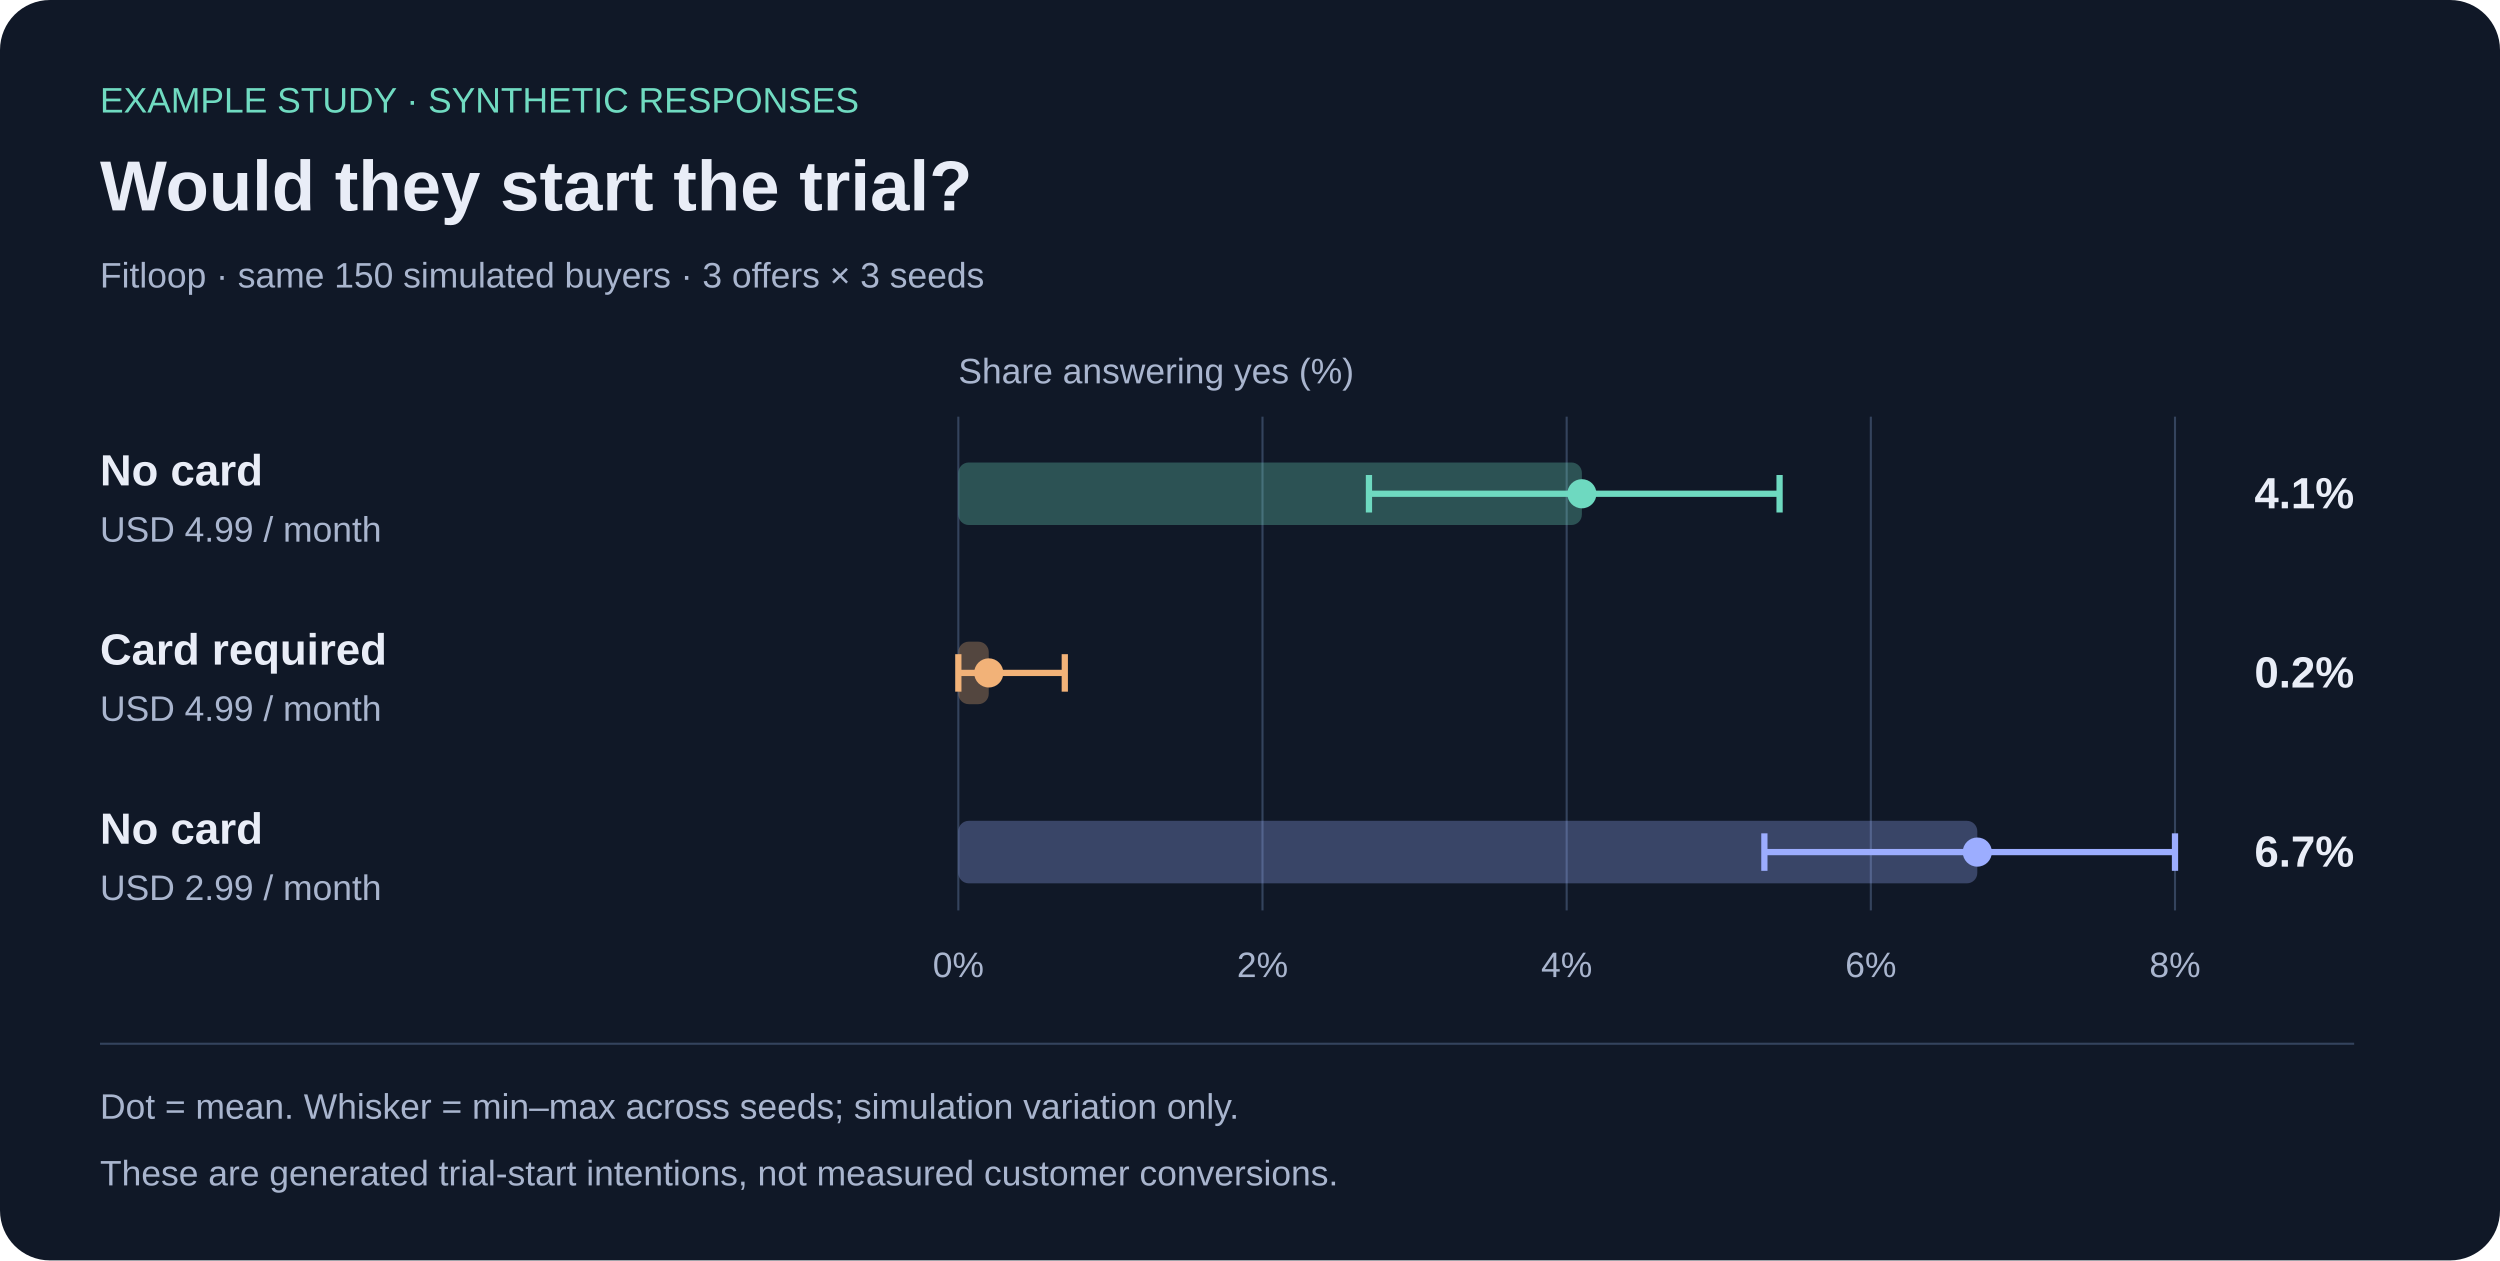
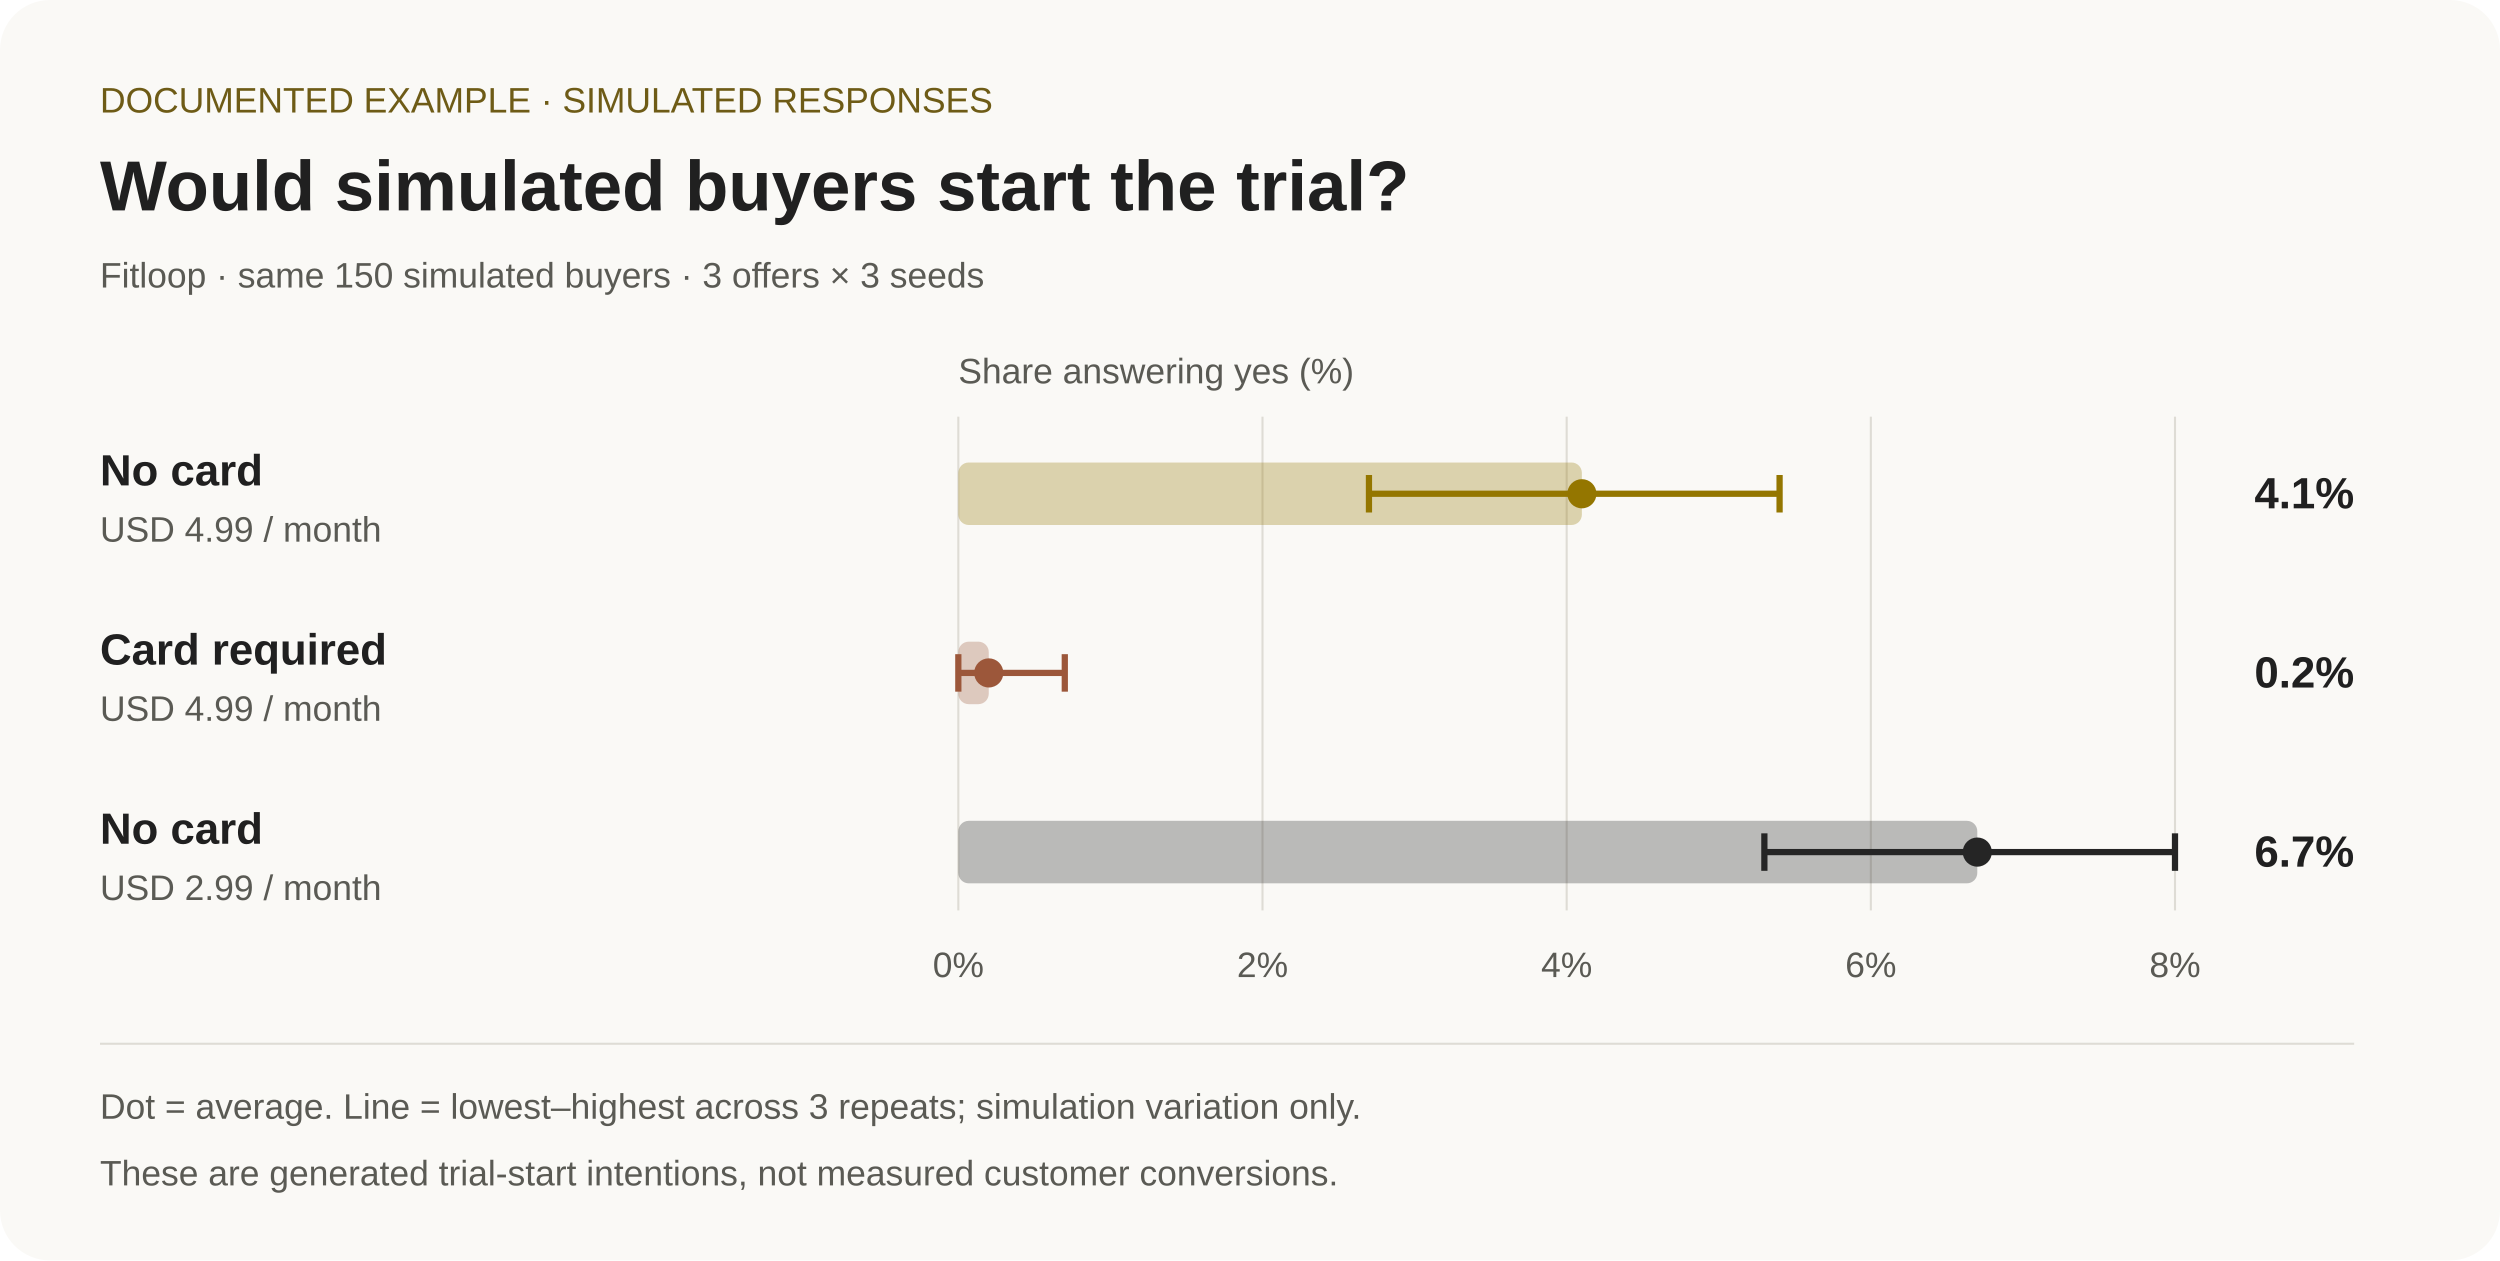
<svg xmlns="http://www.w3.org/2000/svg" width="1200" height="605" viewBox="0 0 1200 605" role="img" aria-labelledby="title desc">
-   <rect width="1200" height="605" rx="24" fill="#101827" />
-   <text x="48" y="54" font-family="Arial, Helvetica, sans-serif" fill="#70dbc1" font-size="17">EXAMPLE STUDY · SYNTHETIC RESPONSES</text>
-   <text x="48" y="101" font-family="Arial, Helvetica, sans-serif" fill="#e9edf7" font-size="34" font-weight="700">Would they start the trial?</text>
-   <text x="48" y="138" font-family="Arial, Helvetica, sans-serif" fill="#a9b5ce" font-size="17">Fitloop · same 150 simulated buyers · 3 offers × 3 seeds</text>
-   <text x="460" y="184" font-family="Arial, Helvetica, sans-serif" fill="#a9b5ce" font-size="17">Share answering yes (%)</text>
-   <path d="M460,200 V437" stroke="#34435d" />
-   <text x="460" y="469" text-anchor="middle" font-family="Arial, Helvetica, sans-serif" fill="#a9b5ce" font-size="17">0%</text>
-   <path d="M606,200 V437" stroke="#34435d" />
-   <text x="606" y="469" text-anchor="middle" font-family="Arial, Helvetica, sans-serif" fill="#a9b5ce" font-size="17">2%</text>
-   <path d="M752,200 V437" stroke="#34435d" />
-   <text x="752" y="469" text-anchor="middle" font-family="Arial, Helvetica, sans-serif" fill="#a9b5ce" font-size="17">4%</text>
-   <path d="M898,200 V437" stroke="#34435d" />
-   <text x="898" y="469" text-anchor="middle" font-family="Arial, Helvetica, sans-serif" fill="#a9b5ce" font-size="17">6%</text>
-   <path d="M1044,200 V437" stroke="#34435d" />
-   <text x="1044" y="469" text-anchor="middle" font-family="Arial, Helvetica, sans-serif" fill="#a9b5ce" font-size="17">8%</text>
-   <text x="48" y="233" font-family="Arial, Helvetica, sans-serif" fill="#e9edf7" font-size="21" font-weight="600">No card</text>
-   <text x="48" y="260" font-family="Arial, Helvetica, sans-serif" fill="#a9b5ce" font-size="17">USD 4.99 / month</text>
-   <rect x="460" y="222" width="299.3" height="30" rx="5" fill="#6ed9c0" opacity=".3" />
-   <path d="M657.1,237 H854.2 M657.1,228 V246 M854.2,228 V246" stroke="#6ed9c0" stroke-width="3" />
-   <circle cx="759.3" cy="237" r="7" fill="#6ed9c0" />
-   <text x="1130" y="244" text-anchor="end" font-family="Arial, Helvetica, sans-serif" fill="#e9edf7" font-size="21" font-weight="600">4.1%</text>
-   <text x="48" y="319" font-family="Arial, Helvetica, sans-serif" fill="#e9edf7" font-size="21" font-weight="600">Card required</text>
-   <text x="48" y="346" font-family="Arial, Helvetica, sans-serif" fill="#a9b5ce" font-size="17">USD 4.99 / month</text>
-   <rect x="460" y="308" width="14.6" height="30" rx="5" fill="#f2b278" opacity=".3" />
-   <path d="M460,323 H511.1 M460,314 V332 M511.1,314 V332" stroke="#f2b278" stroke-width="3" />
-   <circle cx="474.6" cy="323" r="7" fill="#f2b278" />
-   <text x="1130" y="330" text-anchor="end" font-family="Arial, Helvetica, sans-serif" fill="#e9edf7" font-size="21" font-weight="600">0.2%</text>
-   <text x="48" y="405" font-family="Arial, Helvetica, sans-serif" fill="#e9edf7" font-size="21" font-weight="600">No card</text>
-   <text x="48" y="432" font-family="Arial, Helvetica, sans-serif" fill="#a9b5ce" font-size="17">USD 2.99 / month</text>
-   <rect x="460" y="394" width="489.1" height="30" rx="5" fill="#9cadff" opacity=".3" />
-   <path d="M846.9,409 H1044 M846.9,400 V418 M1044,400 V418" stroke="#9cadff" stroke-width="3" />
-   <circle cx="949.1" cy="409" r="7" fill="#9cadff" />
-   <text x="1130" y="416" text-anchor="end" font-family="Arial, Helvetica, sans-serif" fill="#e9edf7" font-size="21" font-weight="600">6.7%</text>
-   <path d="M48,501 H1130" stroke="#34435d" />
-   <text x="48" y="537" font-family="Arial, Helvetica, sans-serif" fill="#a9b5ce" font-size="17">Dot = mean. Whisker = min–max across seeds; simulation variation only.</text>
-   <text x="48" y="569" font-family="Arial, Helvetica, sans-serif" fill="#a9b5ce" font-size="17">These are generated trial-start intentions, not measured customer conversions.</text>
+   <rect width="1200" height="605" rx="24" fill="#FAF9F6" />
+   <text x="48" y="54" font-family="Arial, Helvetica, sans-serif" fill="#6E5B16" font-size="17">DOCUMENTED EXAMPLE · SIMULATED RESPONSES</text>
+   <text x="48" y="101" font-family="Arial, Helvetica, sans-serif" fill="#202020" font-size="34" font-weight="700">Would simulated buyers start the trial?</text>
+   <text x="48" y="138" font-family="Arial, Helvetica, sans-serif" fill="#5A5A54" font-size="17">Fitloop · same 150 simulated buyers · 3 offers × 3 seeds</text>
+   <text x="460" y="184" font-family="Arial, Helvetica, sans-serif" fill="#5A5A54" font-size="17">Share answering yes (%)</text>
+   <path d="M460,200 V437" stroke="#DEDCD5" />
+   <text x="460" y="469" text-anchor="middle" font-family="Arial, Helvetica, sans-serif" fill="#5A5A54" font-size="17">0%</text>
+   <path d="M606,200 V437" stroke="#DEDCD5" />
+   <text x="606" y="469" text-anchor="middle" font-family="Arial, Helvetica, sans-serif" fill="#5A5A54" font-size="17">2%</text>
+   <path d="M752,200 V437" stroke="#DEDCD5" />
+   <text x="752" y="469" text-anchor="middle" font-family="Arial, Helvetica, sans-serif" fill="#5A5A54" font-size="17">4%</text>
+   <path d="M898,200 V437" stroke="#DEDCD5" />
+   <text x="898" y="469" text-anchor="middle" font-family="Arial, Helvetica, sans-serif" fill="#5A5A54" font-size="17">6%</text>
+   <path d="M1044,200 V437" stroke="#DEDCD5" />
+   <text x="1044" y="469" text-anchor="middle" font-family="Arial, Helvetica, sans-serif" fill="#5A5A54" font-size="17">8%</text>
+   <text x="48" y="233" font-family="Arial, Helvetica, sans-serif" fill="#202020" font-size="21" font-weight="600">No card</text>
+   <text x="48" y="260" font-family="Arial, Helvetica, sans-serif" fill="#5A5A54" font-size="17">USD 4.99 / month</text>
+   <rect x="460" y="222" width="299.3" height="30" rx="5" fill="#947600" opacity=".3" />
+   <path d="M657.1,237 H854.2 M657.1,228 V246 M854.2,228 V246" stroke="#947600" stroke-width="3" />
+   <circle cx="759.3" cy="237" r="7" fill="#947600" />
+   <text x="1130" y="244" text-anchor="end" font-family="Arial, Helvetica, sans-serif" fill="#202020" font-size="21" font-weight="600">4.1%</text>
+   <text x="48" y="319" font-family="Arial, Helvetica, sans-serif" fill="#202020" font-size="21" font-weight="600">Card required</text>
+   <text x="48" y="346" font-family="Arial, Helvetica, sans-serif" fill="#5A5A54" font-size="17">USD 4.99 / month</text>
+   <rect x="460" y="308" width="14.6" height="30" rx="5" fill="#9C573A" opacity=".3" />
+   <path d="M460,323 H511.1 M460,314 V332 M511.1,314 V332" stroke="#9C573A" stroke-width="3" />
+   <circle cx="474.6" cy="323" r="7" fill="#9C573A" />
+   <text x="1130" y="330" text-anchor="end" font-family="Arial, Helvetica, sans-serif" fill="#202020" font-size="21" font-weight="600">0.2%</text>
+   <text x="48" y="405" font-family="Arial, Helvetica, sans-serif" fill="#202020" font-size="21" font-weight="600">No card</text>
+   <text x="48" y="432" font-family="Arial, Helvetica, sans-serif" fill="#5A5A54" font-size="17">USD 2.99 / month</text>
+   <rect x="460" y="394" width="489.1" height="30" rx="5" fill="#252525" opacity=".3" />
+   <path d="M846.9,409 H1044 M846.9,400 V418 M1044,400 V418" stroke="#252525" stroke-width="3" />
+   <circle cx="949.1" cy="409" r="7" fill="#252525" />
+   <text x="1130" y="416" text-anchor="end" font-family="Arial, Helvetica, sans-serif" fill="#202020" font-size="21" font-weight="600">6.7%</text>
+   <path d="M48,501 H1130" stroke="#DEDCD5" />
+   <text x="48" y="537" font-family="Arial, Helvetica, sans-serif" fill="#5A5A54" font-size="17">Dot = average. Line = lowest–highest across 3 repeats; simulation variation only.</text>
+   <text x="48" y="569" font-family="Arial, Helvetica, sans-serif" fill="#5A5A54" font-size="17">These are generated trial-start intentions, not measured customer conversions.</text>
</svg>
